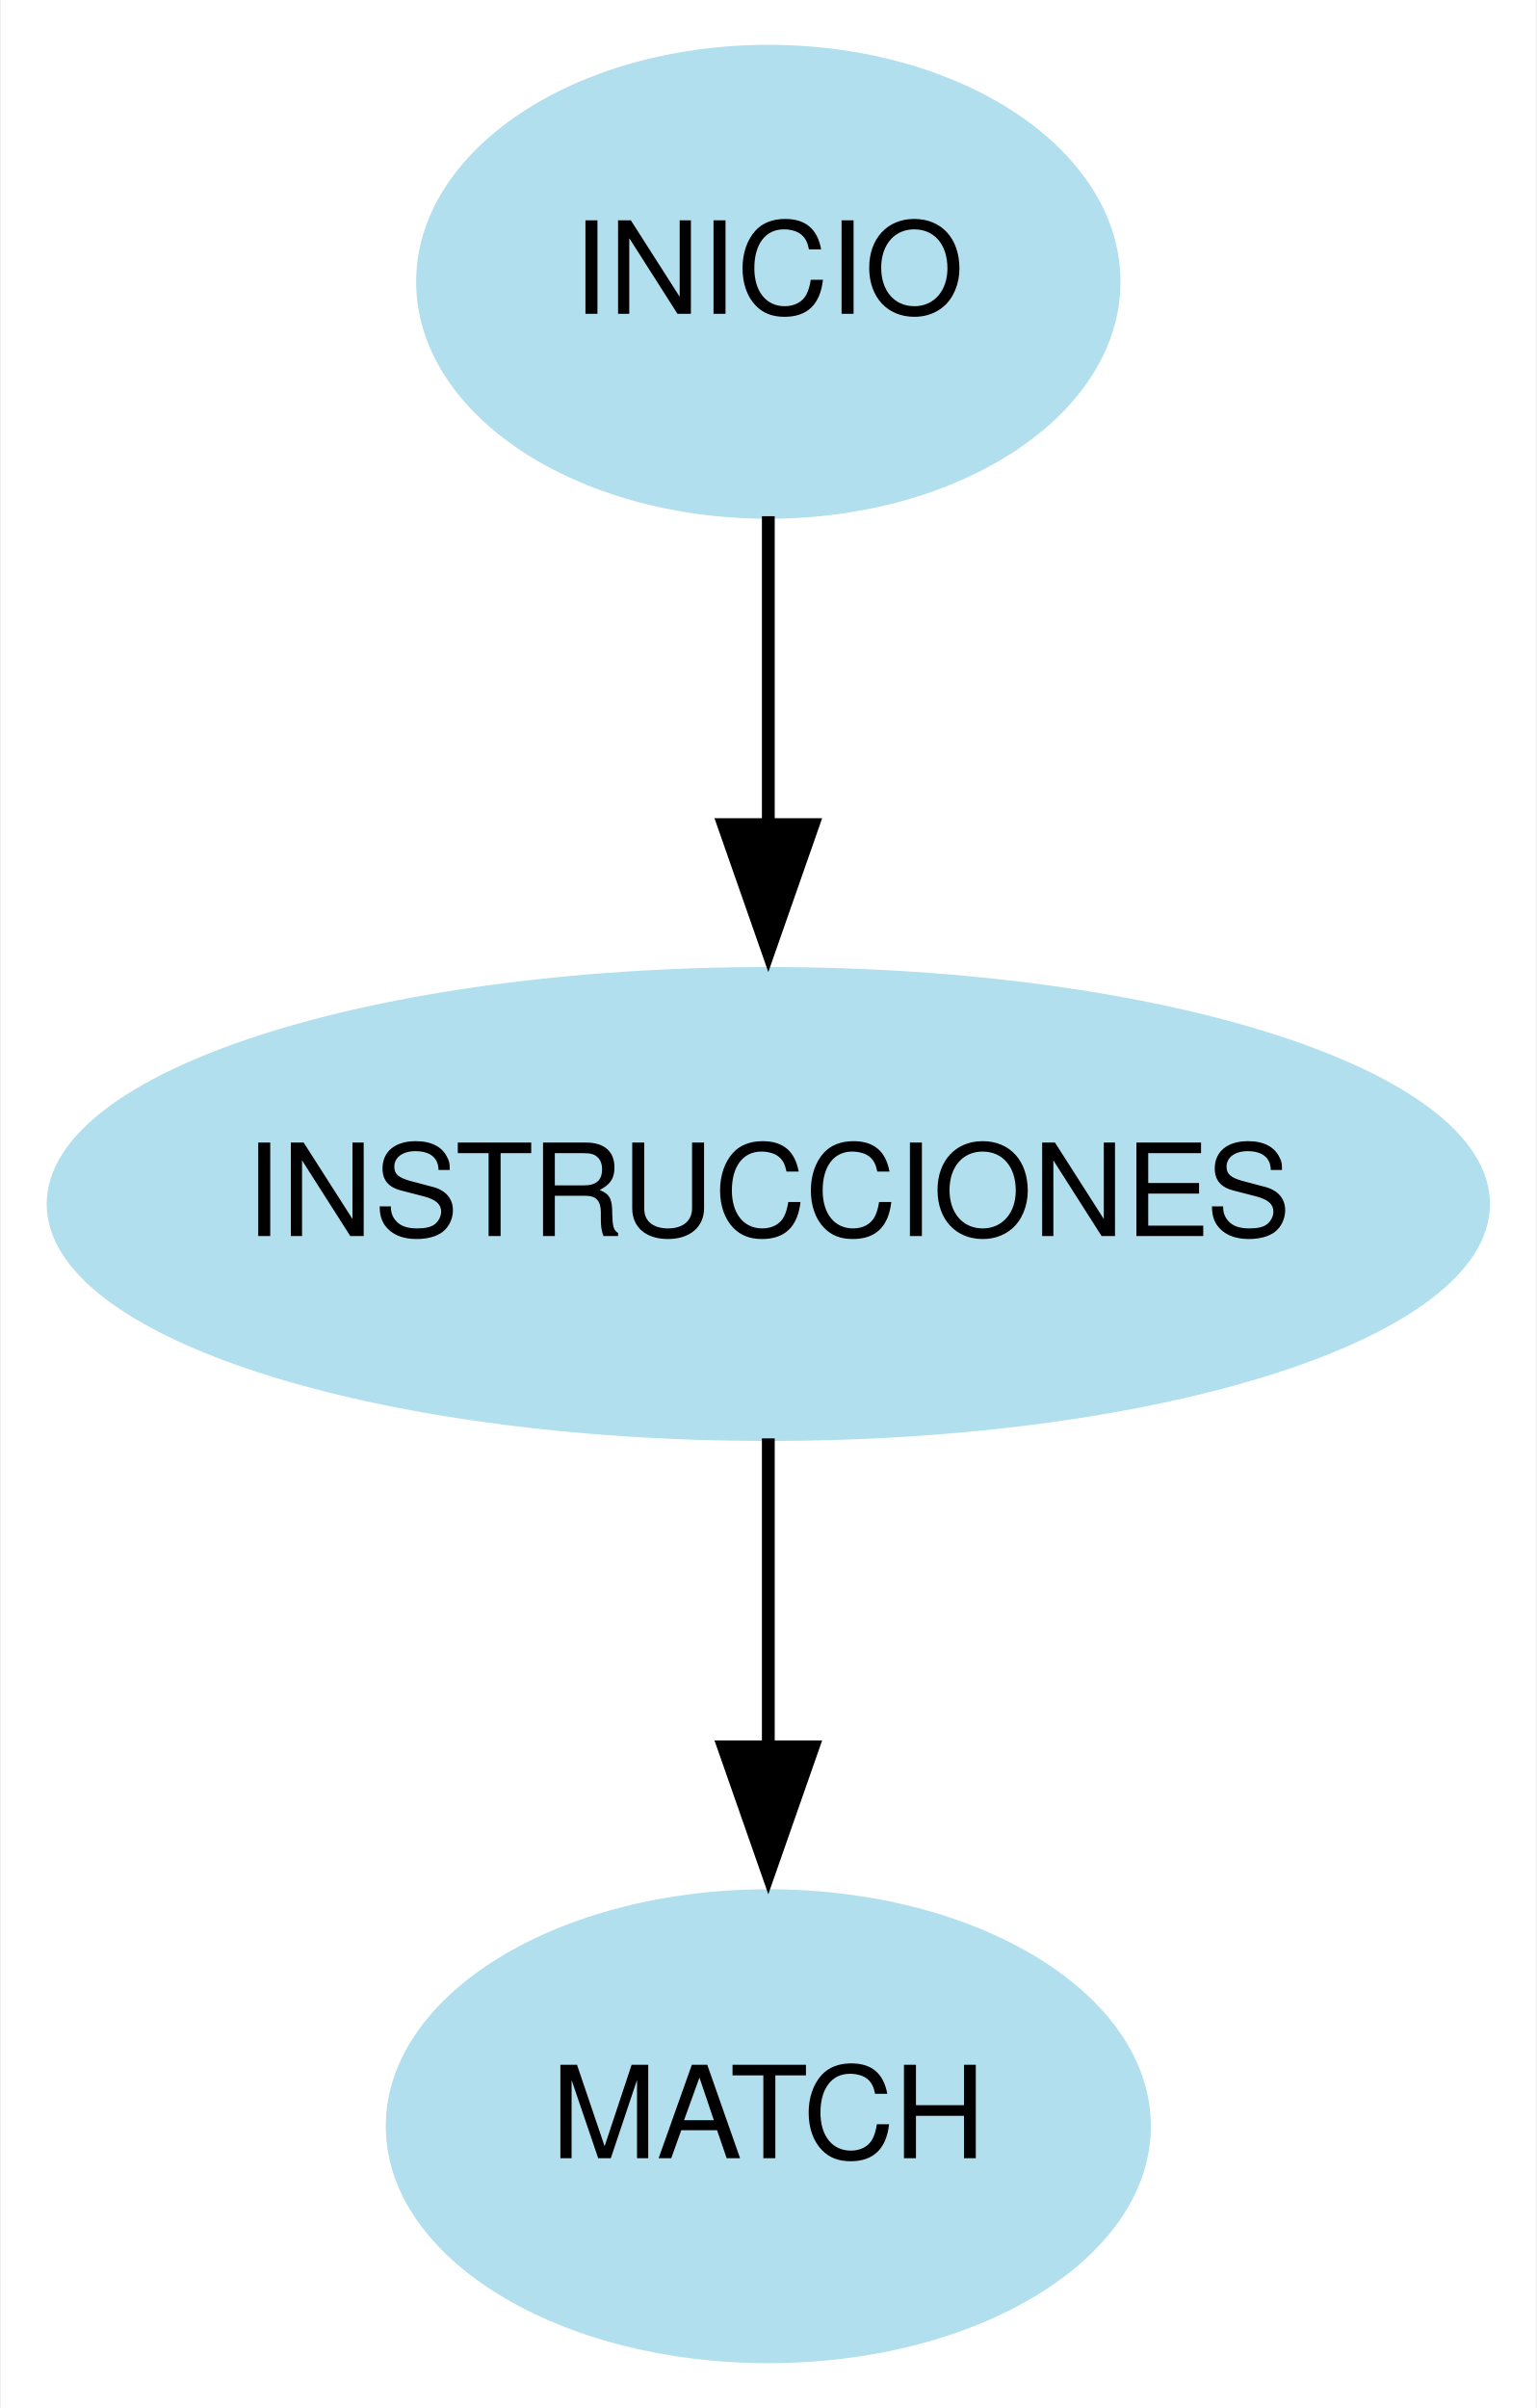
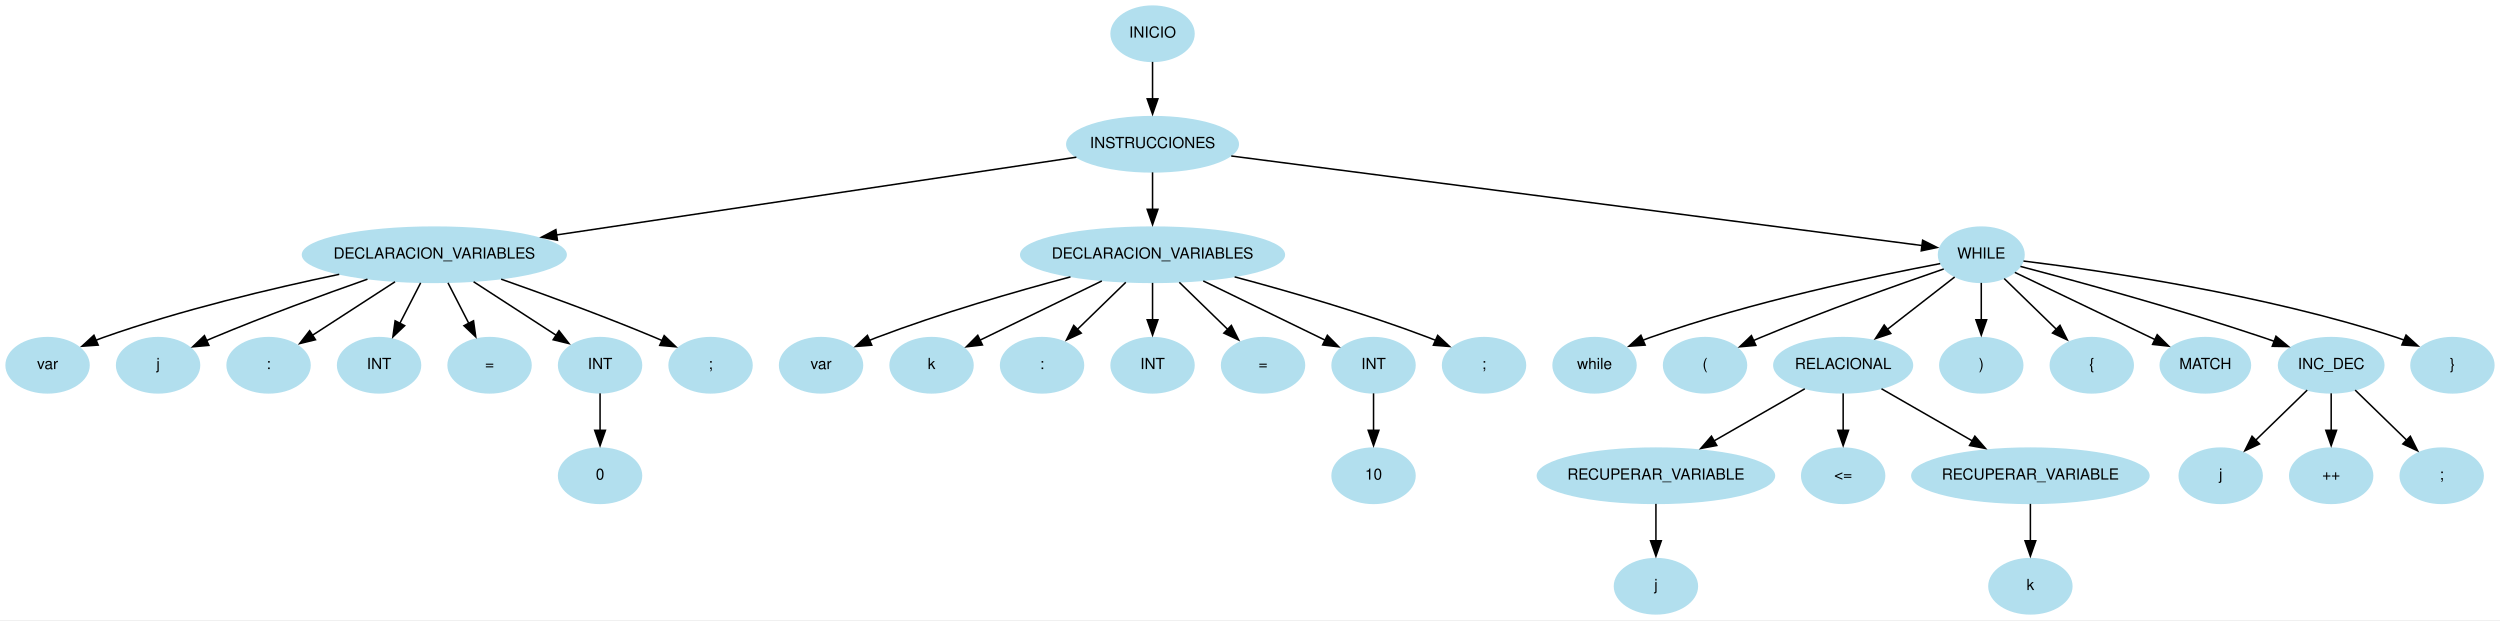
- <svg xmlns="http://www.w3.org/2000/svg" width="120pt" height="188pt" viewBox="0.00 0.00 119.85 188.00">
-   <g id="graph0" class="graph" transform="scale(1 1) rotate(0) translate(4 184)">
-     <polygon fill="white" stroke="none" points="-4,4 -4,-184 115.85,-184 115.85,4 -4,4" />
+ <svg xmlns="http://www.w3.org/2000/svg" width="1629pt" height="404pt" viewBox="0.00 0.00 1629.00 404.00">
+   <g id="graph0" class="graph" transform="scale(1 1) rotate(0) translate(4 400)">
+     <polygon fill="white" stroke="none" points="-4,4 -4,-400 1625,-400 1625,4 -4,4" />
    <g id="node1" class="node">
-       <ellipse fill="#b2dfee" stroke="#b2dfee" cx="55.92" cy="-162" rx="27" ry="18" />
-       <text text-anchor="middle" x="55.92" y="-159.5" font-family="Helvetica,sans-Serif" font-size="10.00">INICIO</text>
+       <ellipse fill="#b2dfee" stroke="#b2dfee" cx="747" cy="-378" rx="27" ry="18" />
+       <text text-anchor="middle" x="747" y="-375.5" font-family="Helvetica,sans-Serif" font-size="10.00">INICIO</text>
    </g>
    <g id="node2" class="node">
-       <ellipse fill="#b2dfee" stroke="#b2dfee" cx="55.92" cy="-90" rx="55.85" ry="18" />
-       <text text-anchor="middle" x="55.92" y="-87.5" font-family="Helvetica,sans-Serif" font-size="10.00">INSTRUCCIONES</text>
+       <ellipse fill="#b2dfee" stroke="#b2dfee" cx="747" cy="-306" rx="55.85" ry="18" />
+       <text text-anchor="middle" x="747" y="-303.5" font-family="Helvetica,sans-Serif" font-size="10.00">INSTRUCCIONES</text>
    </g>
    <g id="edge1" class="edge">
-       <path fill="none" stroke="black" d="M55.92,-143.7C55.92,-136.41 55.92,-127.73 55.92,-119.54" />
-       <polygon fill="black" stroke="black" points="59.42,-119.62 55.92,-109.62 52.42,-119.62 59.42,-119.62" />
+       <path fill="none" stroke="black" d="M747,-359.7C747,-352.41 747,-343.73 747,-335.54" />
+       <polygon fill="black" stroke="black" points="750.5,-335.62 747,-325.62 743.5,-335.62 750.5,-335.62" />
    </g>
    <g id="node3" class="node">
-       <ellipse fill="#b2dfee" stroke="#b2dfee" cx="55.92" cy="-18" rx="29.37" ry="18" />
-       <text text-anchor="middle" x="55.92" y="-15.5" font-family="Helvetica,sans-Serif" font-size="10.00">MATCH</text>
+       <ellipse fill="#b2dfee" stroke="#b2dfee" cx="279" cy="-234" rx="85.89" ry="18" />
+       <text text-anchor="middle" x="279" y="-231.5" font-family="Helvetica,sans-Serif" font-size="10.00">DECLARACION_VARIABLES</text>
    </g>
    <g id="edge2" class="edge">
-       <path fill="none" stroke="black" d="M55.92,-71.7C55.92,-64.41 55.92,-55.73 55.92,-47.54" />
-       <polygon fill="black" stroke="black" points="59.42,-47.62 55.92,-37.62 52.42,-47.62 59.42,-47.62" />
+       <path fill="none" stroke="black" d="M697.36,-297.58C616.46,-285.48 455.51,-261.4 358.53,-246.9" />
+       <polygon fill="black" stroke="black" points="359.22,-243.46 348.82,-245.44 358.19,-250.38 359.22,-243.46" />
+     </g>
+     <g id="node12" class="node">
+       <ellipse fill="#b2dfee" stroke="#b2dfee" cx="747" cy="-234" rx="85.89" ry="18" />
+       <text text-anchor="middle" x="747" y="-231.5" font-family="Helvetica,sans-Serif" font-size="10.00">DECLARACION_VARIABLES</text>
+     </g>
+     <g id="edge11" class="edge">
+       <path fill="none" stroke="black" d="M747,-287.7C747,-280.41 747,-271.73 747,-263.54" />
+       <polygon fill="black" stroke="black" points="750.5,-263.62 747,-253.62 743.5,-263.62 750.5,-263.62" />
+     </g>
+     <g id="node21" class="node">
+       <ellipse fill="#b2dfee" stroke="#b2dfee" cx="1287" cy="-234" rx="27.84" ry="18" />
+       <text text-anchor="middle" x="1287" y="-231.5" font-family="Helvetica,sans-Serif" font-size="10.00">WHILE</text>
+     </g>
+     <g id="edge20" class="edge">
+       <path fill="none" stroke="black" d="M798.29,-298.35C905.84,-284.41 1152.9,-252.38 1248.37,-240.01" />
+       <polygon fill="black" stroke="black" points="1248.79,-243.48 1258.26,-238.73 1247.89,-236.54 1248.79,-243.48" />
+     </g>
+     <g id="node4" class="node">
+       <ellipse fill="#b2dfee" stroke="#b2dfee" cx="27" cy="-162" rx="27" ry="18" />
+       <text text-anchor="middle" x="27" y="-159.5" font-family="Helvetica,sans-Serif" font-size="10.00">var</text>
+     </g>
+     <g id="edge3" class="edge">
+       <path fill="none" stroke="black" d="M217.05,-221.25C173.34,-212.13 113.76,-198.01 63,-180 61.45,-179.45 59.88,-178.86 58.31,-178.23" />
+       <polygon fill="black" stroke="black" points="59.98,-175.14 49.41,-174.39 57.2,-181.57 59.98,-175.14" />
+     </g>
+     <g id="node5" class="node">
+       <ellipse fill="#b2dfee" stroke="#b2dfee" cx="99" cy="-162" rx="27" ry="18" />
+       <text text-anchor="middle" x="99" y="-159.5" font-family="Helvetica,sans-Serif" font-size="10.00">j</text>
+     </g>
+     <g id="edge4" class="edge">
+       <path fill="none" stroke="black" d="M235.45,-218.1C206.68,-207.98 168.29,-193.95 135,-180 133.49,-179.37 131.94,-178.7 130.39,-178.02" />
+       <polygon fill="black" stroke="black" points="132.11,-174.96 121.56,-174.01 129.21,-181.33 132.11,-174.96" />
+     </g>
+     <g id="node6" class="node">
+       <ellipse fill="#b2dfee" stroke="#b2dfee" cx="171" cy="-162" rx="27" ry="18" />
+       <text text-anchor="middle" x="171" y="-159.5" font-family="Helvetica,sans-Serif" font-size="10.00">:</text>
+     </g>
+     <g id="edge5" class="edge">
+       <path fill="none" stroke="black" d="M253.41,-216.41C237.14,-205.87 216.06,-192.21 199.29,-181.34" />
+       <polygon fill="black" stroke="black" points="201.56,-178.63 191.26,-176.13 197.75,-184.51 201.56,-178.63" />
+     </g>
+     <g id="node7" class="node">
+       <ellipse fill="#b2dfee" stroke="#b2dfee" cx="243" cy="-162" rx="27" ry="18" />
+       <text text-anchor="middle" x="243" y="-159.5" font-family="Helvetica,sans-Serif" font-size="10.00">INT</text>
+     </g>
+     <g id="edge6" class="edge">
+       <path fill="none" stroke="black" d="M270.1,-215.7C266.02,-207.75 261.08,-198.16 256.55,-189.34" />
+       <polygon fill="black" stroke="black" points="259.68,-187.78 252,-180.49 253.46,-190.98 259.68,-187.78" />
+     </g>
+     <g id="node8" class="node">
+       <ellipse fill="#b2dfee" stroke="#b2dfee" cx="315" cy="-162" rx="27" ry="18" />
+       <text text-anchor="middle" x="315" y="-159.5" font-family="Helvetica,sans-Serif" font-size="10.00">=</text>
+     </g>
+     <g id="edge7" class="edge">
+       <path fill="none" stroke="black" d="M287.9,-215.7C291.98,-207.75 296.92,-198.16 301.45,-189.34" />
+       <polygon fill="black" stroke="black" points="304.54,-190.98 306,-180.49 298.32,-187.78 304.54,-190.98" />
+     </g>
+     <g id="node9" class="node">
+       <ellipse fill="#b2dfee" stroke="#b2dfee" cx="387" cy="-162" rx="27" ry="18" />
+       <text text-anchor="middle" x="387" y="-159.5" font-family="Helvetica,sans-Serif" font-size="10.00">INT</text>
+     </g>
+     <g id="edge8" class="edge">
+       <path fill="none" stroke="black" d="M304.59,-216.41C320.86,-205.87 341.94,-192.21 358.71,-181.34" />
+       <polygon fill="black" stroke="black" points="360.25,-184.51 366.74,-176.13 356.44,-178.63 360.25,-184.51" />
+     </g>
+     <g id="node11" class="node">
+       <ellipse fill="#b2dfee" stroke="#b2dfee" cx="459" cy="-162" rx="27" ry="18" />
+       <text text-anchor="middle" x="459" y="-159.5" font-family="Helvetica,sans-Serif" font-size="10.00">;</text>
+     </g>
+     <g id="edge10" class="edge">
+       <path fill="none" stroke="black" d="M322.55,-218.1C351.32,-207.98 389.71,-193.95 423,-180 424.51,-179.37 426.06,-178.7 427.61,-178.02" />
+       <polygon fill="black" stroke="black" points="428.79,-181.33 436.44,-174.01 425.89,-174.96 428.79,-181.33" />
+     </g>
+     <g id="node10" class="node">
+       <ellipse fill="#b2dfee" stroke="#b2dfee" cx="387" cy="-90" rx="27" ry="18" />
+       <text text-anchor="middle" x="387" y="-87.5" font-family="Helvetica,sans-Serif" font-size="10.00">0</text>
+     </g>
+     <g id="edge9" class="edge">
+       <path fill="none" stroke="black" d="M387,-143.7C387,-136.41 387,-127.73 387,-119.54" />
+       <polygon fill="black" stroke="black" points="390.5,-119.62 387,-109.62 383.5,-119.62 390.5,-119.62" />
+     </g>
+     <g id="node13" class="node">
+       <ellipse fill="#b2dfee" stroke="#b2dfee" cx="531" cy="-162" rx="27" ry="18" />
+       <text text-anchor="middle" x="531" y="-159.5" font-family="Helvetica,sans-Serif" font-size="10.00">var</text>
+     </g>
+     <g id="edge12" class="edge">
+       <path fill="none" stroke="black" d="M693.51,-219.58C657.33,-209.94 608.71,-195.88 567,-180 565.47,-179.42 563.91,-178.79 562.34,-178.15" />
+       <polygon fill="black" stroke="black" points="564.03,-175.07 553.47,-174.23 561.21,-181.47 564.03,-175.07" />
+     </g>
+     <g id="node14" class="node">
+       <ellipse fill="#b2dfee" stroke="#b2dfee" cx="603" cy="-162" rx="27" ry="18" />
+       <text text-anchor="middle" x="603" y="-159.5" font-family="Helvetica,sans-Serif" font-size="10.00">k</text>
+     </g>
+     <g id="edge13" class="edge">
+       <path fill="none" stroke="black" d="M713.96,-216.94C690.06,-205.32 657.95,-189.71 634.42,-178.28" />
+       <polygon fill="black" stroke="black" points="636.16,-175.23 625.64,-174.01 633.1,-181.53 636.16,-175.23" />
+     </g>
+     <g id="node15" class="node">
+       <ellipse fill="#b2dfee" stroke="#b2dfee" cx="675" cy="-162" rx="27" ry="18" />
+       <text text-anchor="middle" x="675" y="-159.5" font-family="Helvetica,sans-Serif" font-size="10.00">:</text>
+     </g>
+     <g id="edge14" class="edge">
+       <path fill="none" stroke="black" d="M729.57,-216.05C720.08,-206.82 708.21,-195.29 697.97,-185.33" />
+       <polygon fill="black" stroke="black" points="700.53,-182.94 690.92,-178.48 695.65,-187.96 700.53,-182.94" />
+     </g>
+     <g id="node16" class="node">
+       <ellipse fill="#b2dfee" stroke="#b2dfee" cx="747" cy="-162" rx="27" ry="18" />
+       <text text-anchor="middle" x="747" y="-159.5" font-family="Helvetica,sans-Serif" font-size="10.00">INT</text>
+     </g>
+     <g id="edge15" class="edge">
+       <path fill="none" stroke="black" d="M747,-215.7C747,-208.41 747,-199.73 747,-191.54" />
+       <polygon fill="black" stroke="black" points="750.5,-191.62 747,-181.62 743.5,-191.62 750.5,-191.62" />
+     </g>
+     <g id="node17" class="node">
+       <ellipse fill="#b2dfee" stroke="#b2dfee" cx="819" cy="-162" rx="27" ry="18" />
+       <text text-anchor="middle" x="819" y="-159.5" font-family="Helvetica,sans-Serif" font-size="10.00">=</text>
+     </g>
+     <g id="edge16" class="edge">
+       <path fill="none" stroke="black" d="M764.43,-216.05C773.92,-206.82 785.79,-195.29 796.03,-185.33" />
+       <polygon fill="black" stroke="black" points="798.35,-187.96 803.08,-178.48 793.47,-182.94 798.35,-187.96" />
+     </g>
+     <g id="node18" class="node">
+       <ellipse fill="#b2dfee" stroke="#b2dfee" cx="891" cy="-162" rx="27" ry="18" />
+       <text text-anchor="middle" x="891" y="-159.5" font-family="Helvetica,sans-Serif" font-size="10.00">INT</text>
+     </g>
+     <g id="edge17" class="edge">
+       <path fill="none" stroke="black" d="M780.04,-216.94C803.94,-205.32 836.05,-189.71 859.58,-178.28" />
+       <polygon fill="black" stroke="black" points="860.9,-181.53 868.36,-174.01 857.84,-175.23 860.9,-181.53" />
+     </g>
+     <g id="node20" class="node">
+       <ellipse fill="#b2dfee" stroke="#b2dfee" cx="963" cy="-162" rx="27" ry="18" />
+       <text text-anchor="middle" x="963" y="-159.5" font-family="Helvetica,sans-Serif" font-size="10.00">;</text>
+     </g>
+     <g id="edge19" class="edge">
+       <path fill="none" stroke="black" d="M800.49,-219.58C836.67,-209.94 885.29,-195.88 927,-180 928.53,-179.42 930.09,-178.79 931.66,-178.15" />
+       <polygon fill="black" stroke="black" points="932.79,-181.47 940.53,-174.23 929.97,-175.07 932.79,-181.47" />
+     </g>
+     <g id="node19" class="node">
+       <ellipse fill="#b2dfee" stroke="#b2dfee" cx="891" cy="-90" rx="27" ry="18" />
+       <text text-anchor="middle" x="891" y="-87.5" font-family="Helvetica,sans-Serif" font-size="10.00">10</text>
+     </g>
+     <g id="edge18" class="edge">
+       <path fill="none" stroke="black" d="M891,-143.7C891,-136.41 891,-127.73 891,-119.54" />
+       <polygon fill="black" stroke="black" points="894.5,-119.62 891,-109.62 887.5,-119.62 894.5,-119.62" />
+     </g>
+     <g id="node22" class="node">
+       <ellipse fill="#b2dfee" stroke="#b2dfee" cx="1035" cy="-162" rx="27" ry="18" />
+       <text text-anchor="middle" x="1035" y="-159.5" font-family="Helvetica,sans-Serif" font-size="10.00">while</text>
+     </g>
+     <g id="edge21" class="edge">
+       <path fill="none" stroke="black" d="M1260.23,-228.23C1218.91,-220.46 1137.41,-203.56 1071,-180 1069.45,-179.45 1067.88,-178.86 1066.31,-178.23" />
+       <polygon fill="black" stroke="black" points="1067.98,-175.14 1057.41,-174.39 1065.2,-181.57 1067.98,-175.14" />
+     </g>
+     <g id="node23" class="node">
+       <ellipse fill="#b2dfee" stroke="#b2dfee" cx="1107" cy="-162" rx="27" ry="18" />
+       <text text-anchor="middle" x="1107" y="-159.5" font-family="Helvetica,sans-Serif" font-size="10.00">(</text>
+     </g>
+     <g id="edge22" class="edge">
+       <path fill="none" stroke="black" d="M1262.54,-224.74C1233.68,-214.82 1184.4,-197.35 1143,-180 1141.49,-179.37 1139.94,-178.7 1138.39,-178.02" />
+       <polygon fill="black" stroke="black" points="1140.11,-174.96 1129.56,-174.01 1137.21,-181.33 1140.11,-174.96" />
+     </g>
+     <g id="node24" class="node">
+       <ellipse fill="#b2dfee" stroke="#b2dfee" cx="1197" cy="-162" rx="45.15" ry="18" />
+       <text text-anchor="middle" x="1197" y="-159.5" font-family="Helvetica,sans-Serif" font-size="10.00">RELACIONAL</text>
+     </g>
+     <g id="edge23" class="edge">
+       <path fill="none" stroke="black" d="M1269.65,-219.5C1257.24,-209.86 1240.27,-196.65 1225.84,-185.43" />
+       <polygon fill="black" stroke="black" points="1228.04,-182.71 1218,-179.33 1223.75,-188.24 1228.04,-182.71" />
+     </g>
+     <g id="node30" class="node">
+       <ellipse fill="#b2dfee" stroke="#b2dfee" cx="1287" cy="-162" rx="27" ry="18" />
+       <text text-anchor="middle" x="1287" y="-159.5" font-family="Helvetica,sans-Serif" font-size="10.00">)</text>
+     </g>
+     <g id="edge29" class="edge">
+       <path fill="none" stroke="black" d="M1287,-215.7C1287,-208.41 1287,-199.73 1287,-191.54" />
+       <polygon fill="black" stroke="black" points="1290.5,-191.62 1287,-181.62 1283.5,-191.62 1290.5,-191.62" />
+     </g>
+     <g id="node31" class="node">
+       <ellipse fill="#b2dfee" stroke="#b2dfee" cx="1359" cy="-162" rx="27" ry="18" />
+       <text text-anchor="middle" x="1359" y="-159.5" font-family="Helvetica,sans-Serif" font-size="10.00">{</text>
+     </g>
+     <g id="edge30" class="edge">
+       <path fill="none" stroke="black" d="M1301.92,-218.5C1311.77,-208.92 1324.86,-196.19 1336.03,-185.34" />
+       <polygon fill="black" stroke="black" points="1338.29,-188.02 1343.02,-178.54 1333.41,-183 1338.29,-188.02" />
+     </g>
+     <g id="node32" class="node">
+       <ellipse fill="#b2dfee" stroke="#b2dfee" cx="1433" cy="-162" rx="29.37" ry="18" />
+       <text text-anchor="middle" x="1433" y="-159.5" font-family="Helvetica,sans-Serif" font-size="10.00">MATCH</text>
+     </g>
+     <g id="edge31" class="edge">
+       <path fill="none" stroke="black" d="M1308.86,-222.52C1333.12,-210.89 1372.54,-191.99 1400.44,-178.61" />
+       <polygon fill="black" stroke="black" points="1401.64,-181.92 1409.15,-174.44 1398.62,-175.6 1401.64,-181.92" />
+     </g>
+     <g id="node33" class="node">
+       <ellipse fill="#b2dfee" stroke="#b2dfee" cx="1515" cy="-162" rx="34.29" ry="18" />
+       <text text-anchor="middle" x="1515" y="-159.5" font-family="Helvetica,sans-Serif" font-size="10.00">INC_DEC</text>
+     </g>
+     <g id="edge32" class="edge">
+       <path fill="none" stroke="black" d="M1312.52,-226.41C1348.24,-217.02 1415.07,-198.82 1471,-180 1473.24,-179.25 1475.54,-178.44 1477.85,-177.62" />
+       <polygon fill="black" stroke="black" points="1479.03,-180.91 1487.19,-174.16 1476.6,-174.35 1479.03,-180.91" />
+     </g>
+     <g id="node37" class="node">
+       <ellipse fill="#b2dfee" stroke="#b2dfee" cx="1594" cy="-162" rx="27" ry="18" />
+       <text text-anchor="middle" x="1594" y="-159.5" font-family="Helvetica,sans-Serif" font-size="10.00">}</text>
+     </g>
+     <g id="edge36" class="edge">
+       <path fill="none" stroke="black" d="M1314.49,-229.91C1364.1,-223.84 1471.46,-208.41 1558,-180 1559.56,-179.49 1561.14,-178.92 1562.72,-178.32" />
+       <polygon fill="black" stroke="black" points="1563.79,-181.67 1571.64,-174.55 1561.07,-175.22 1563.79,-181.67" />
+     </g>
+     <g id="node25" class="node">
+       <ellipse fill="#b2dfee" stroke="#b2dfee" cx="1075" cy="-90" rx="77.23" ry="18" />
+       <text text-anchor="middle" x="1075" y="-87.5" font-family="Helvetica,sans-Serif" font-size="10.00">RECUPERAR_VARIABLE</text>
+     </g>
+     <g id="edge24" class="edge">
+       <path fill="none" stroke="black" d="M1172.02,-146.67C1155,-136.9 1132.15,-123.79 1112.91,-112.75" />
+       <polygon fill="black" stroke="black" points="1114.66,-109.72 1104.24,-107.78 1111.18,-115.79 1114.66,-109.72" />
+     </g>
+     <g id="node27" class="node">
+       <ellipse fill="#b2dfee" stroke="#b2dfee" cx="1197" cy="-90" rx="27" ry="18" />
+       <text text-anchor="middle" x="1197" y="-87.5" font-family="Helvetica,sans-Serif" font-size="10.00">&lt;=</text>
+     </g>
+     <g id="edge26" class="edge">
+       <path fill="none" stroke="black" d="M1197,-143.7C1197,-136.41 1197,-127.73 1197,-119.54" />
+       <polygon fill="black" stroke="black" points="1200.5,-119.62 1197,-109.62 1193.5,-119.62 1200.5,-119.62" />
+     </g>
+     <g id="node28" class="node">
+       <ellipse fill="#b2dfee" stroke="#b2dfee" cx="1319" cy="-90" rx="77.23" ry="18" />
+       <text text-anchor="middle" x="1319" y="-87.5" font-family="Helvetica,sans-Serif" font-size="10.00">RECUPERAR_VARIABLE</text>
+     </g>
+     <g id="edge27" class="edge">
+       <path fill="none" stroke="black" d="M1221.98,-146.67C1239,-136.9 1261.85,-123.79 1281.09,-112.75" />
+       <polygon fill="black" stroke="black" points="1282.82,-115.79 1289.76,-107.78 1279.34,-109.72 1282.82,-115.79" />
+     </g>
+     <g id="node26" class="node">
+       <ellipse fill="#b2dfee" stroke="#b2dfee" cx="1075" cy="-18" rx="27" ry="18" />
+       <text text-anchor="middle" x="1075" y="-15.5" font-family="Helvetica,sans-Serif" font-size="10.00">j</text>
+     </g>
+     <g id="edge25" class="edge">
+       <path fill="none" stroke="black" d="M1075,-71.7C1075,-64.41 1075,-55.73 1075,-47.54" />
+       <polygon fill="black" stroke="black" points="1078.5,-47.62 1075,-37.62 1071.5,-47.62 1078.5,-47.62" />
+     </g>
+     <g id="node29" class="node">
+       <ellipse fill="#b2dfee" stroke="#b2dfee" cx="1319" cy="-18" rx="27" ry="18" />
+       <text text-anchor="middle" x="1319" y="-15.5" font-family="Helvetica,sans-Serif" font-size="10.00">k</text>
+     </g>
+     <g id="edge28" class="edge">
+       <path fill="none" stroke="black" d="M1319,-71.7C1319,-64.41 1319,-55.73 1319,-47.54" />
+       <polygon fill="black" stroke="black" points="1322.5,-47.62 1319,-37.62 1315.5,-47.62 1322.5,-47.62" />
+     </g>
+     <g id="node34" class="node">
+       <ellipse fill="#b2dfee" stroke="#b2dfee" cx="1443" cy="-90" rx="27" ry="18" />
+       <text text-anchor="middle" x="1443" y="-87.5" font-family="Helvetica,sans-Serif" font-size="10.00">j</text>
+     </g>
+     <g id="edge33" class="edge">
+       <path fill="none" stroke="black" d="M1499.38,-145.81C1489.49,-136.2 1476.54,-123.61 1465.55,-112.93" />
+       <polygon fill="black" stroke="black" points="1468.31,-110.72 1458.7,-106.26 1463.43,-115.74 1468.31,-110.72" />
+     </g>
+     <g id="node35" class="node">
+       <ellipse fill="#b2dfee" stroke="#b2dfee" cx="1515" cy="-90" rx="27" ry="18" />
+       <text text-anchor="middle" x="1515" y="-87.5" font-family="Helvetica,sans-Serif" font-size="10.00">++</text>
+     </g>
+     <g id="edge34" class="edge">
+       <path fill="none" stroke="black" d="M1515,-143.7C1515,-136.41 1515,-127.73 1515,-119.54" />
+       <polygon fill="black" stroke="black" points="1518.5,-119.62 1515,-109.62 1511.5,-119.62 1518.5,-119.62" />
+     </g>
+     <g id="node36" class="node">
+       <ellipse fill="#b2dfee" stroke="#b2dfee" cx="1587" cy="-90" rx="27" ry="18" />
+       <text text-anchor="middle" x="1587" y="-87.5" font-family="Helvetica,sans-Serif" font-size="10.00">;</text>
+     </g>
+     <g id="edge35" class="edge">
+       <path fill="none" stroke="black" d="M1530.62,-145.81C1540.51,-136.2 1553.46,-123.61 1564.45,-112.93" />
+       <polygon fill="black" stroke="black" points="1566.57,-115.74 1571.3,-106.26 1561.69,-110.72 1566.57,-115.74" />
    </g>
  </g>
</svg>
